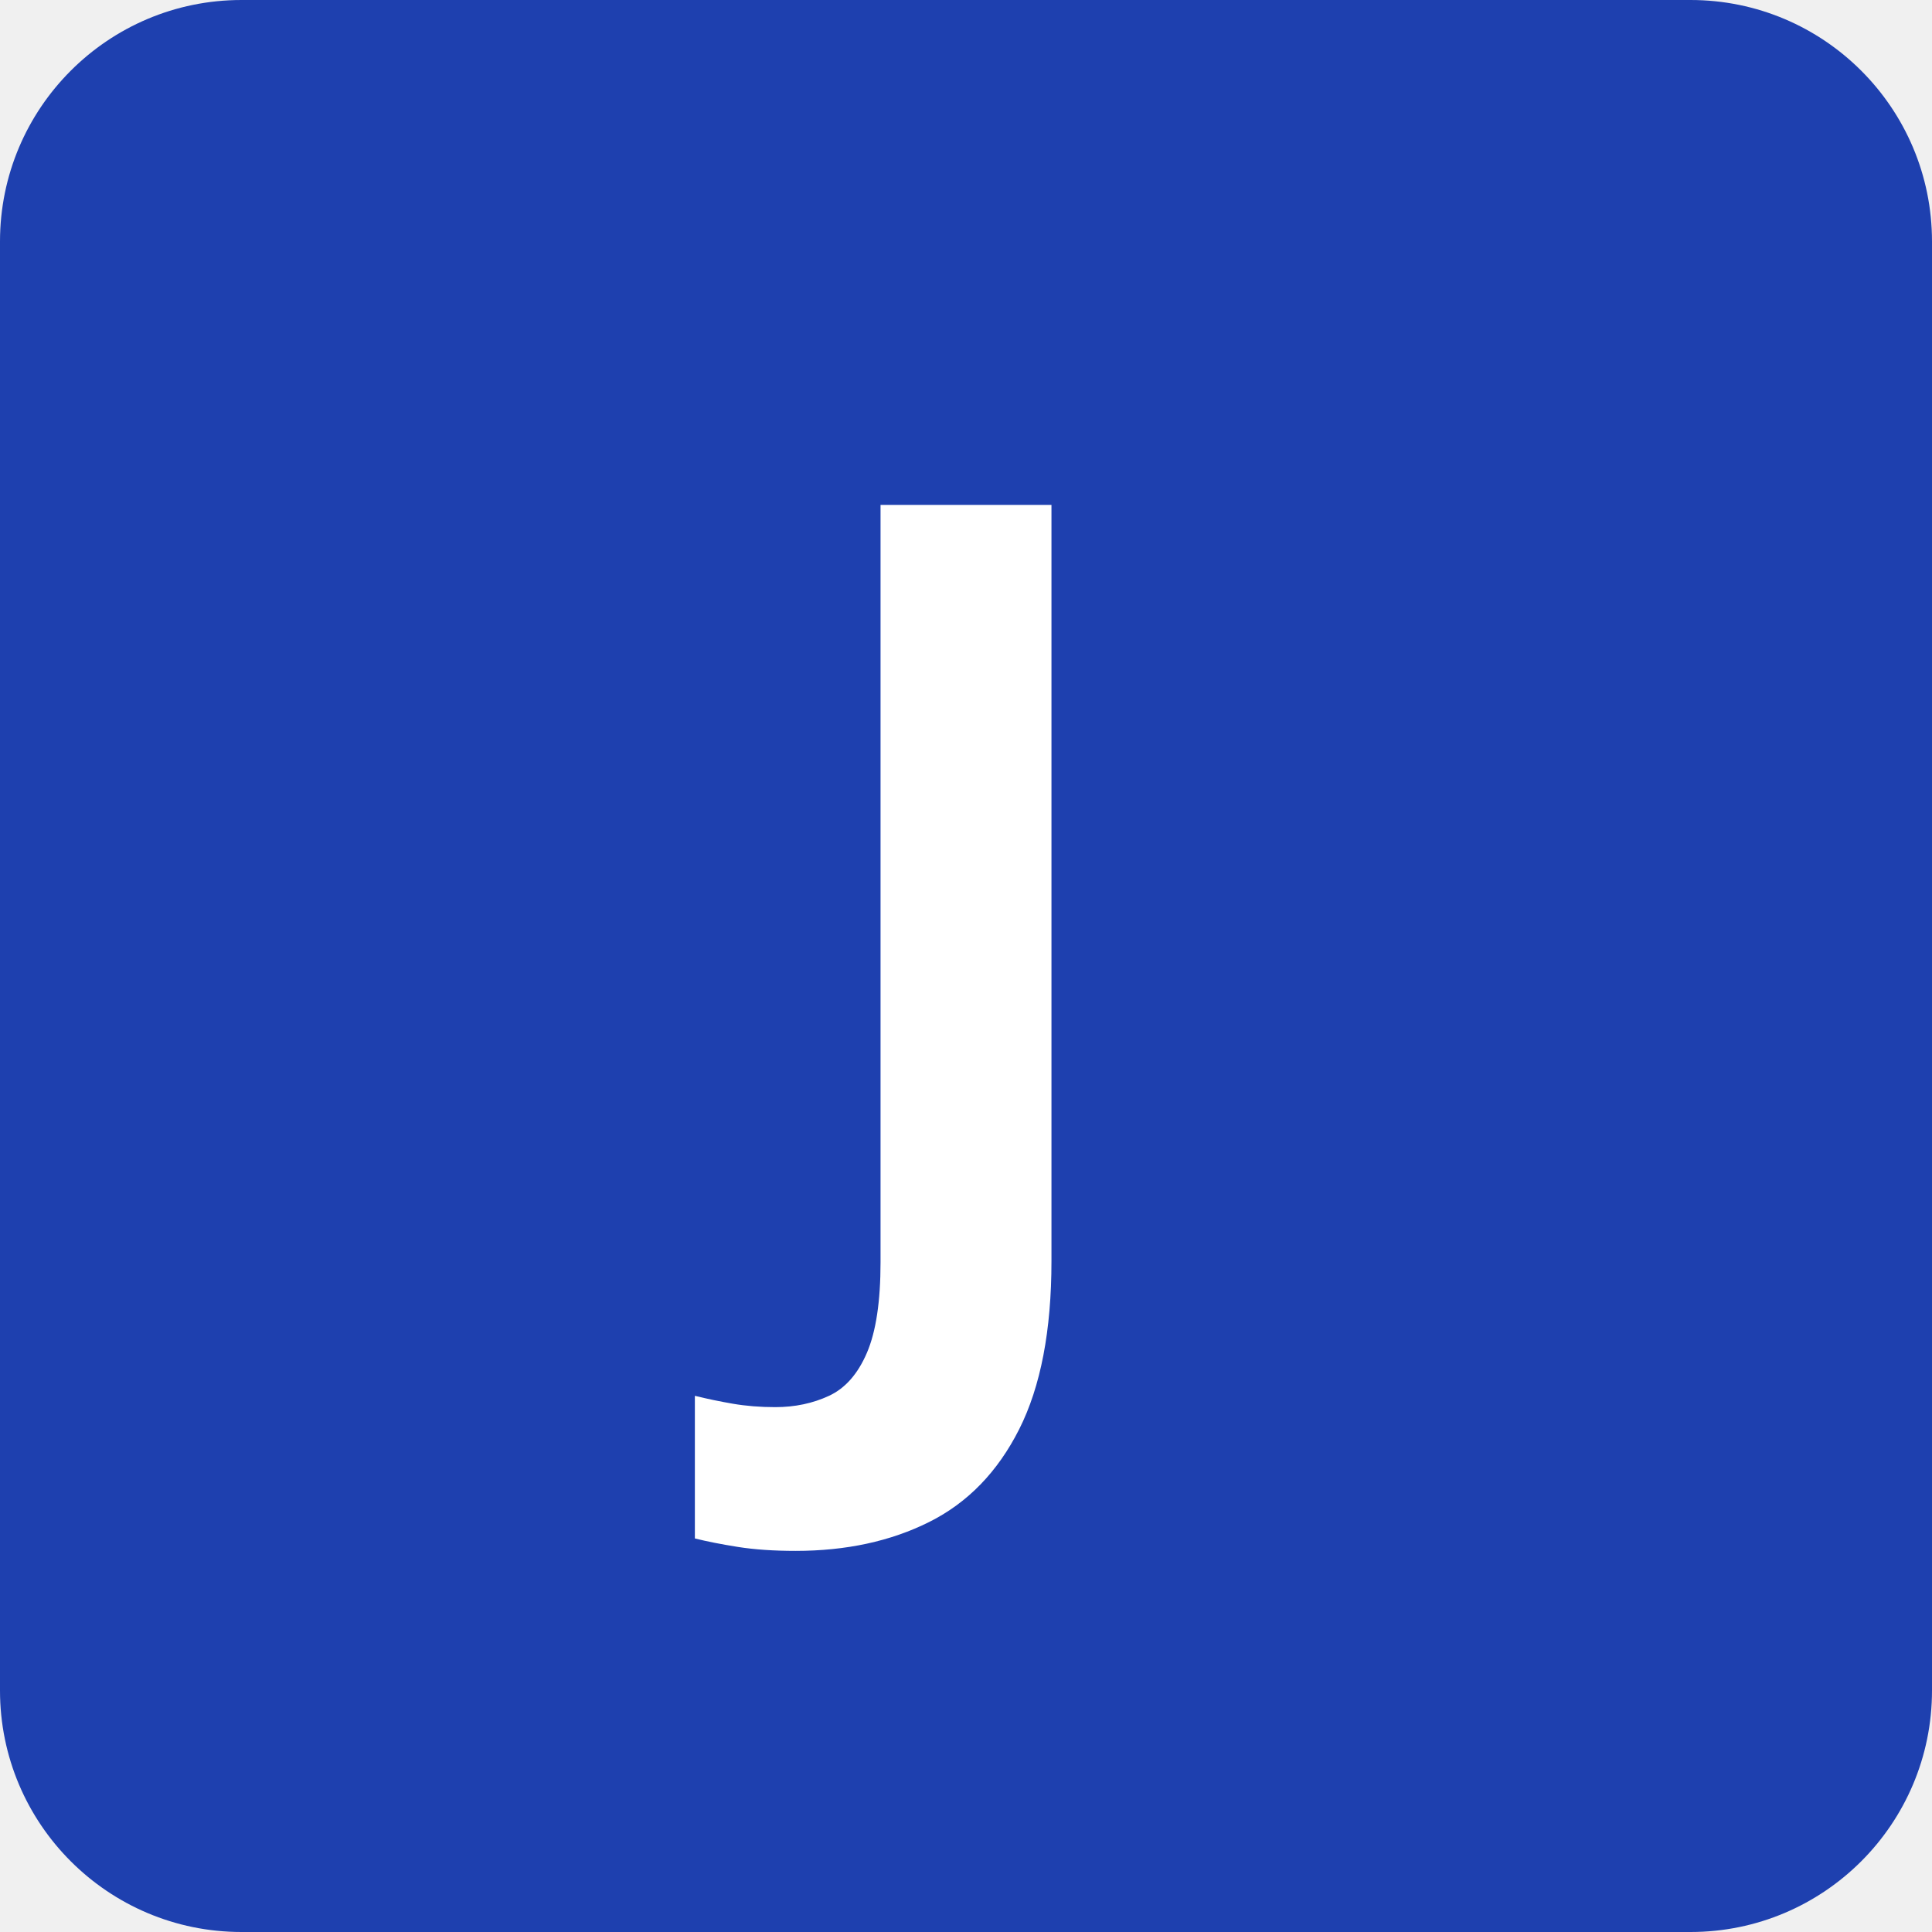
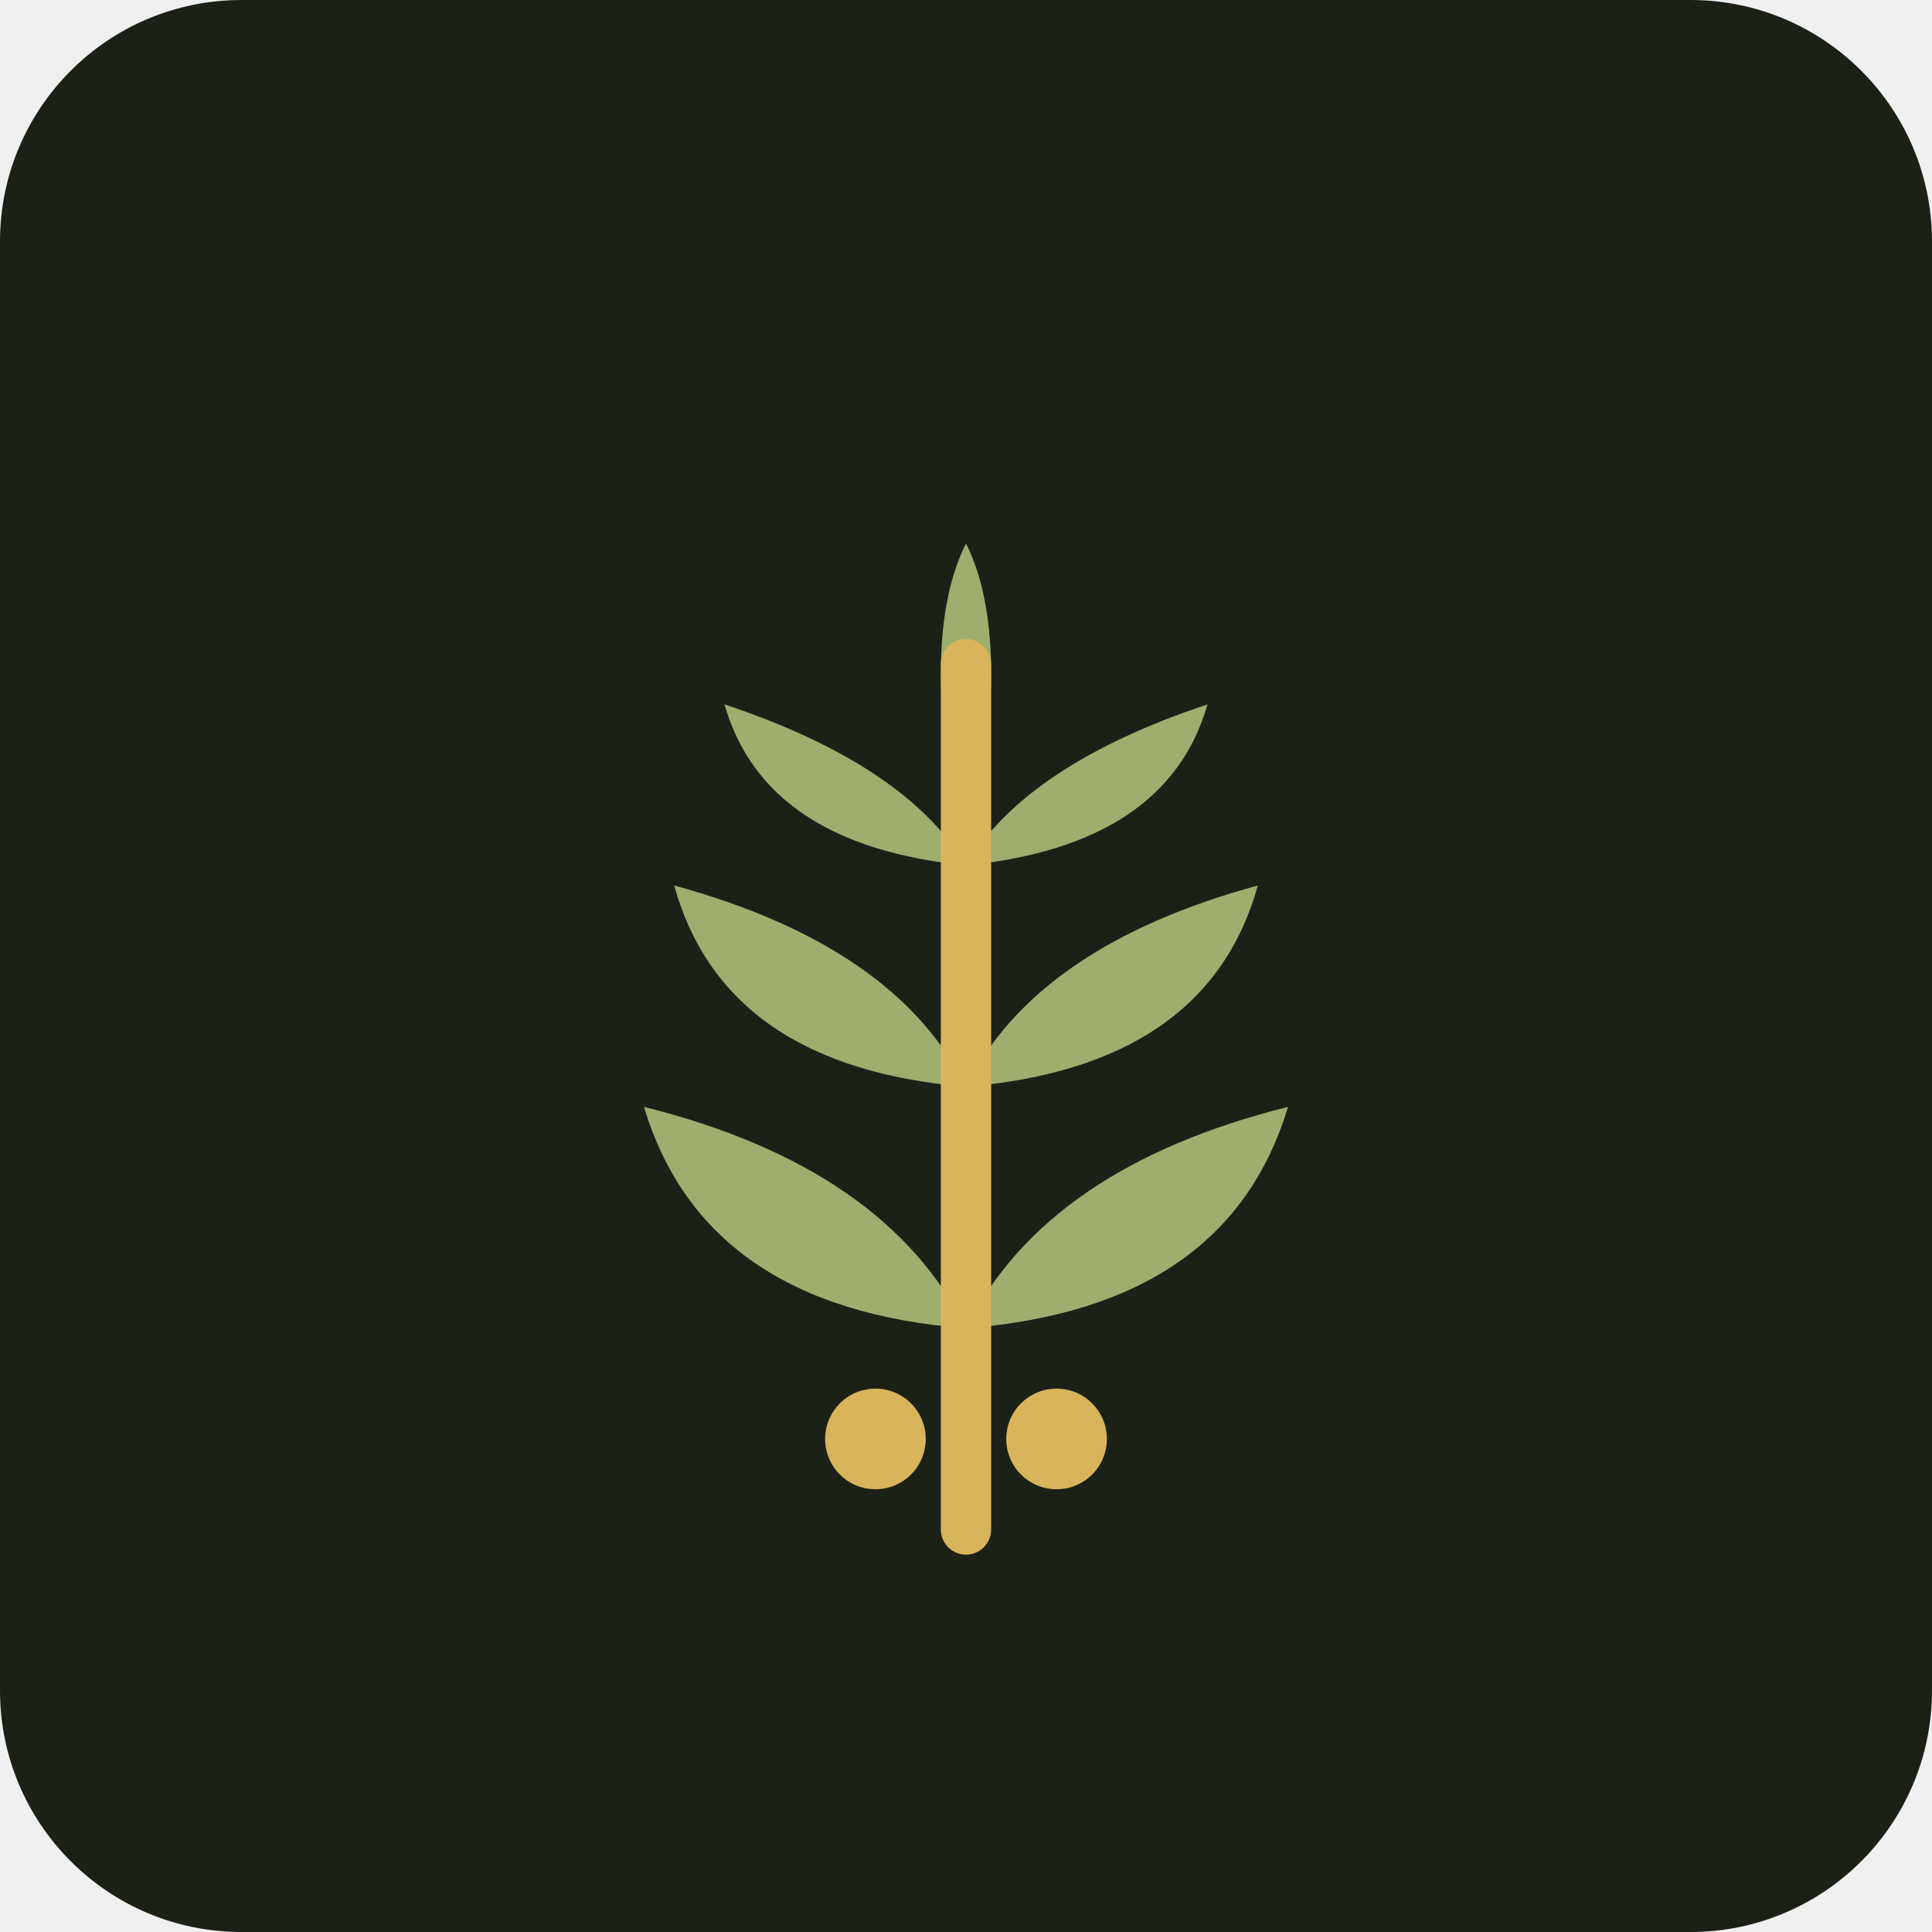
- <svg xmlns="http://www.w3.org/2000/svg" viewBox="0 0 512 512" width="512" height="512">
-   <rect width="512" height="512" rx="64" fill="#1e40af" />
-   <text x="256" y="348" font-family="sans-serif" font-size="300" font-weight="bold" fill="#ffffff" text-anchor="middle">J</text>
+ <svg xmlns="http://www.w3.org/2000/svg" viewBox="0 0 192 192" width="512" height="512">
+   <rect width="192" height="192" rx="24" fill="#1c2118" />
+   <g fill="#9dae6e" stroke="none">
+     <path d="M96 132 Q70 130 64 110 Q88 116 96 132 Z" />
+     <path d="M96 132 Q122 130 128 110 Q104 116 96 132 Z" />
+     <path d="M96 108 Q72 106 67 88 Q89 94 96 108 Z" />
+     <path d="M96 108 Q120 106 125 88 Q103 94 96 108 Z" />
+     <path d="M96 86 Q76 84 72 70 Q90 76 96 86 Z" />
+     <path d="M96 86 Q116 84 120 70 Q102 76 96 86 Z" />
+     <path d="M96 86 Q91 64 96 54 Q101 64 96 86 Z" />
+   </g>
+   <path d="M96 152 L96 66" fill="none" stroke="#d8b45a" stroke-width="5" stroke-linecap="round" />
+   <circle cx="87" cy="143" r="5" fill="#d8b45a" />
+   <circle cx="105" cy="143" r="5" fill="#d8b45a" />
</svg>
